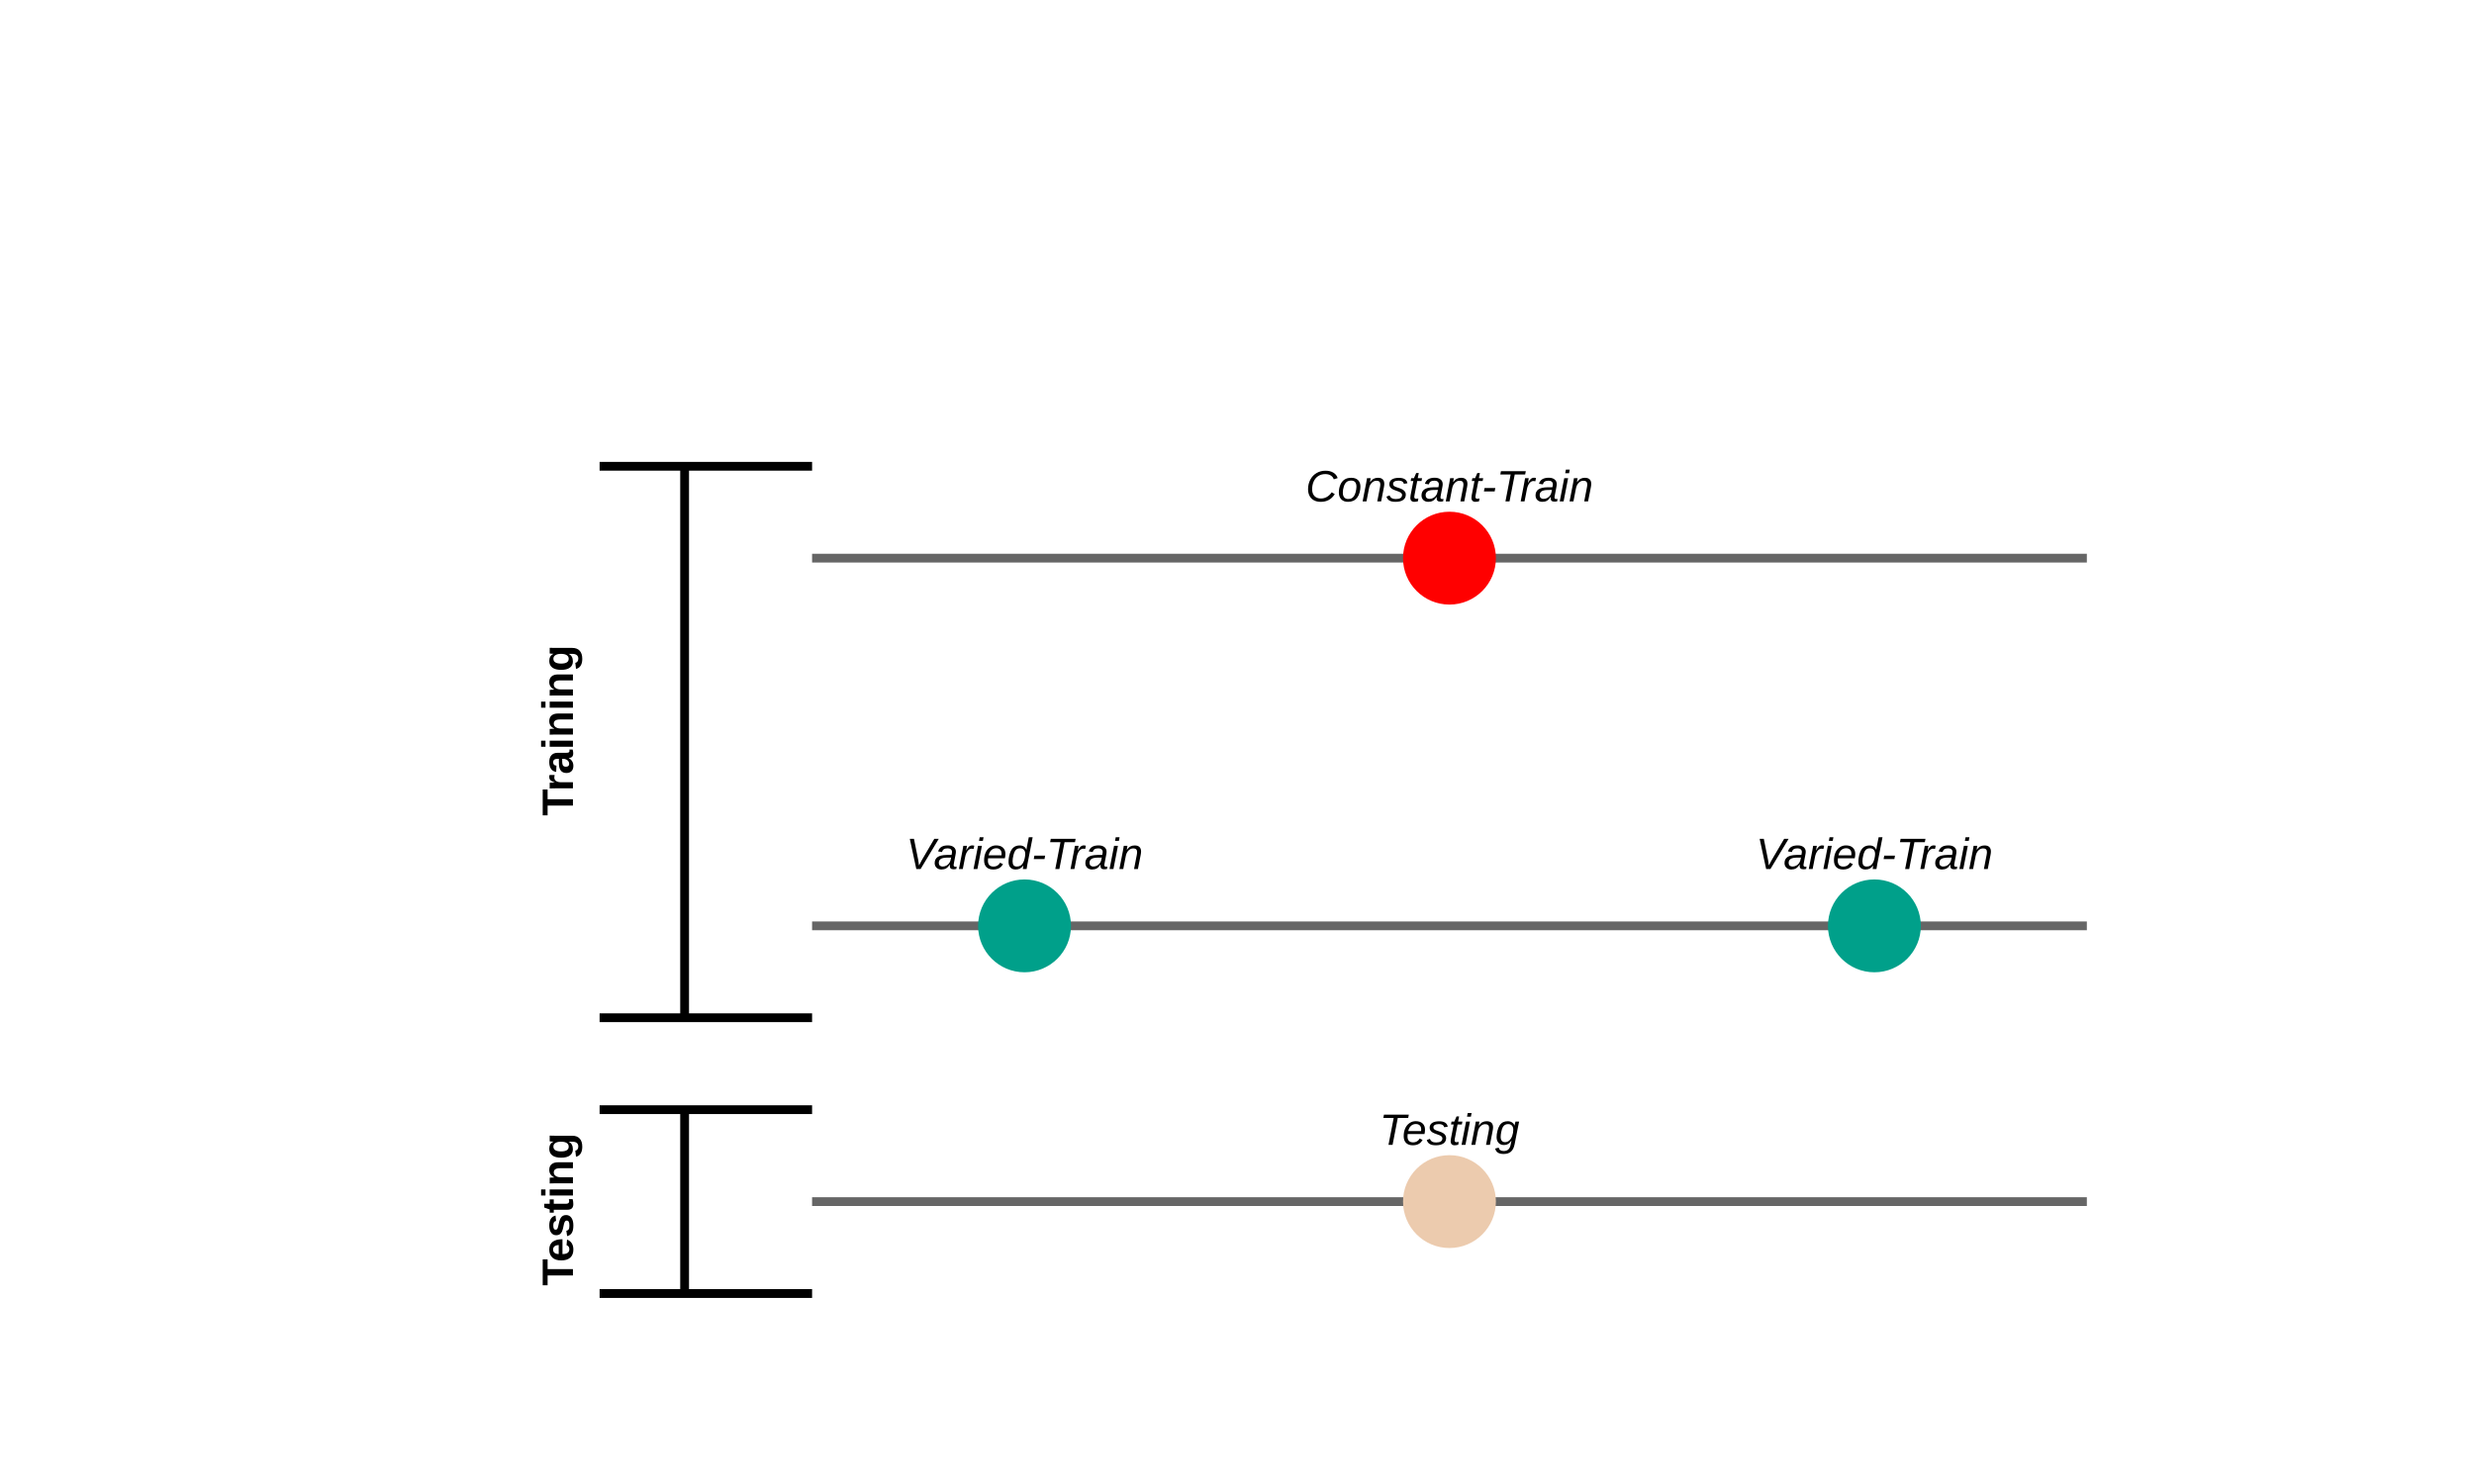
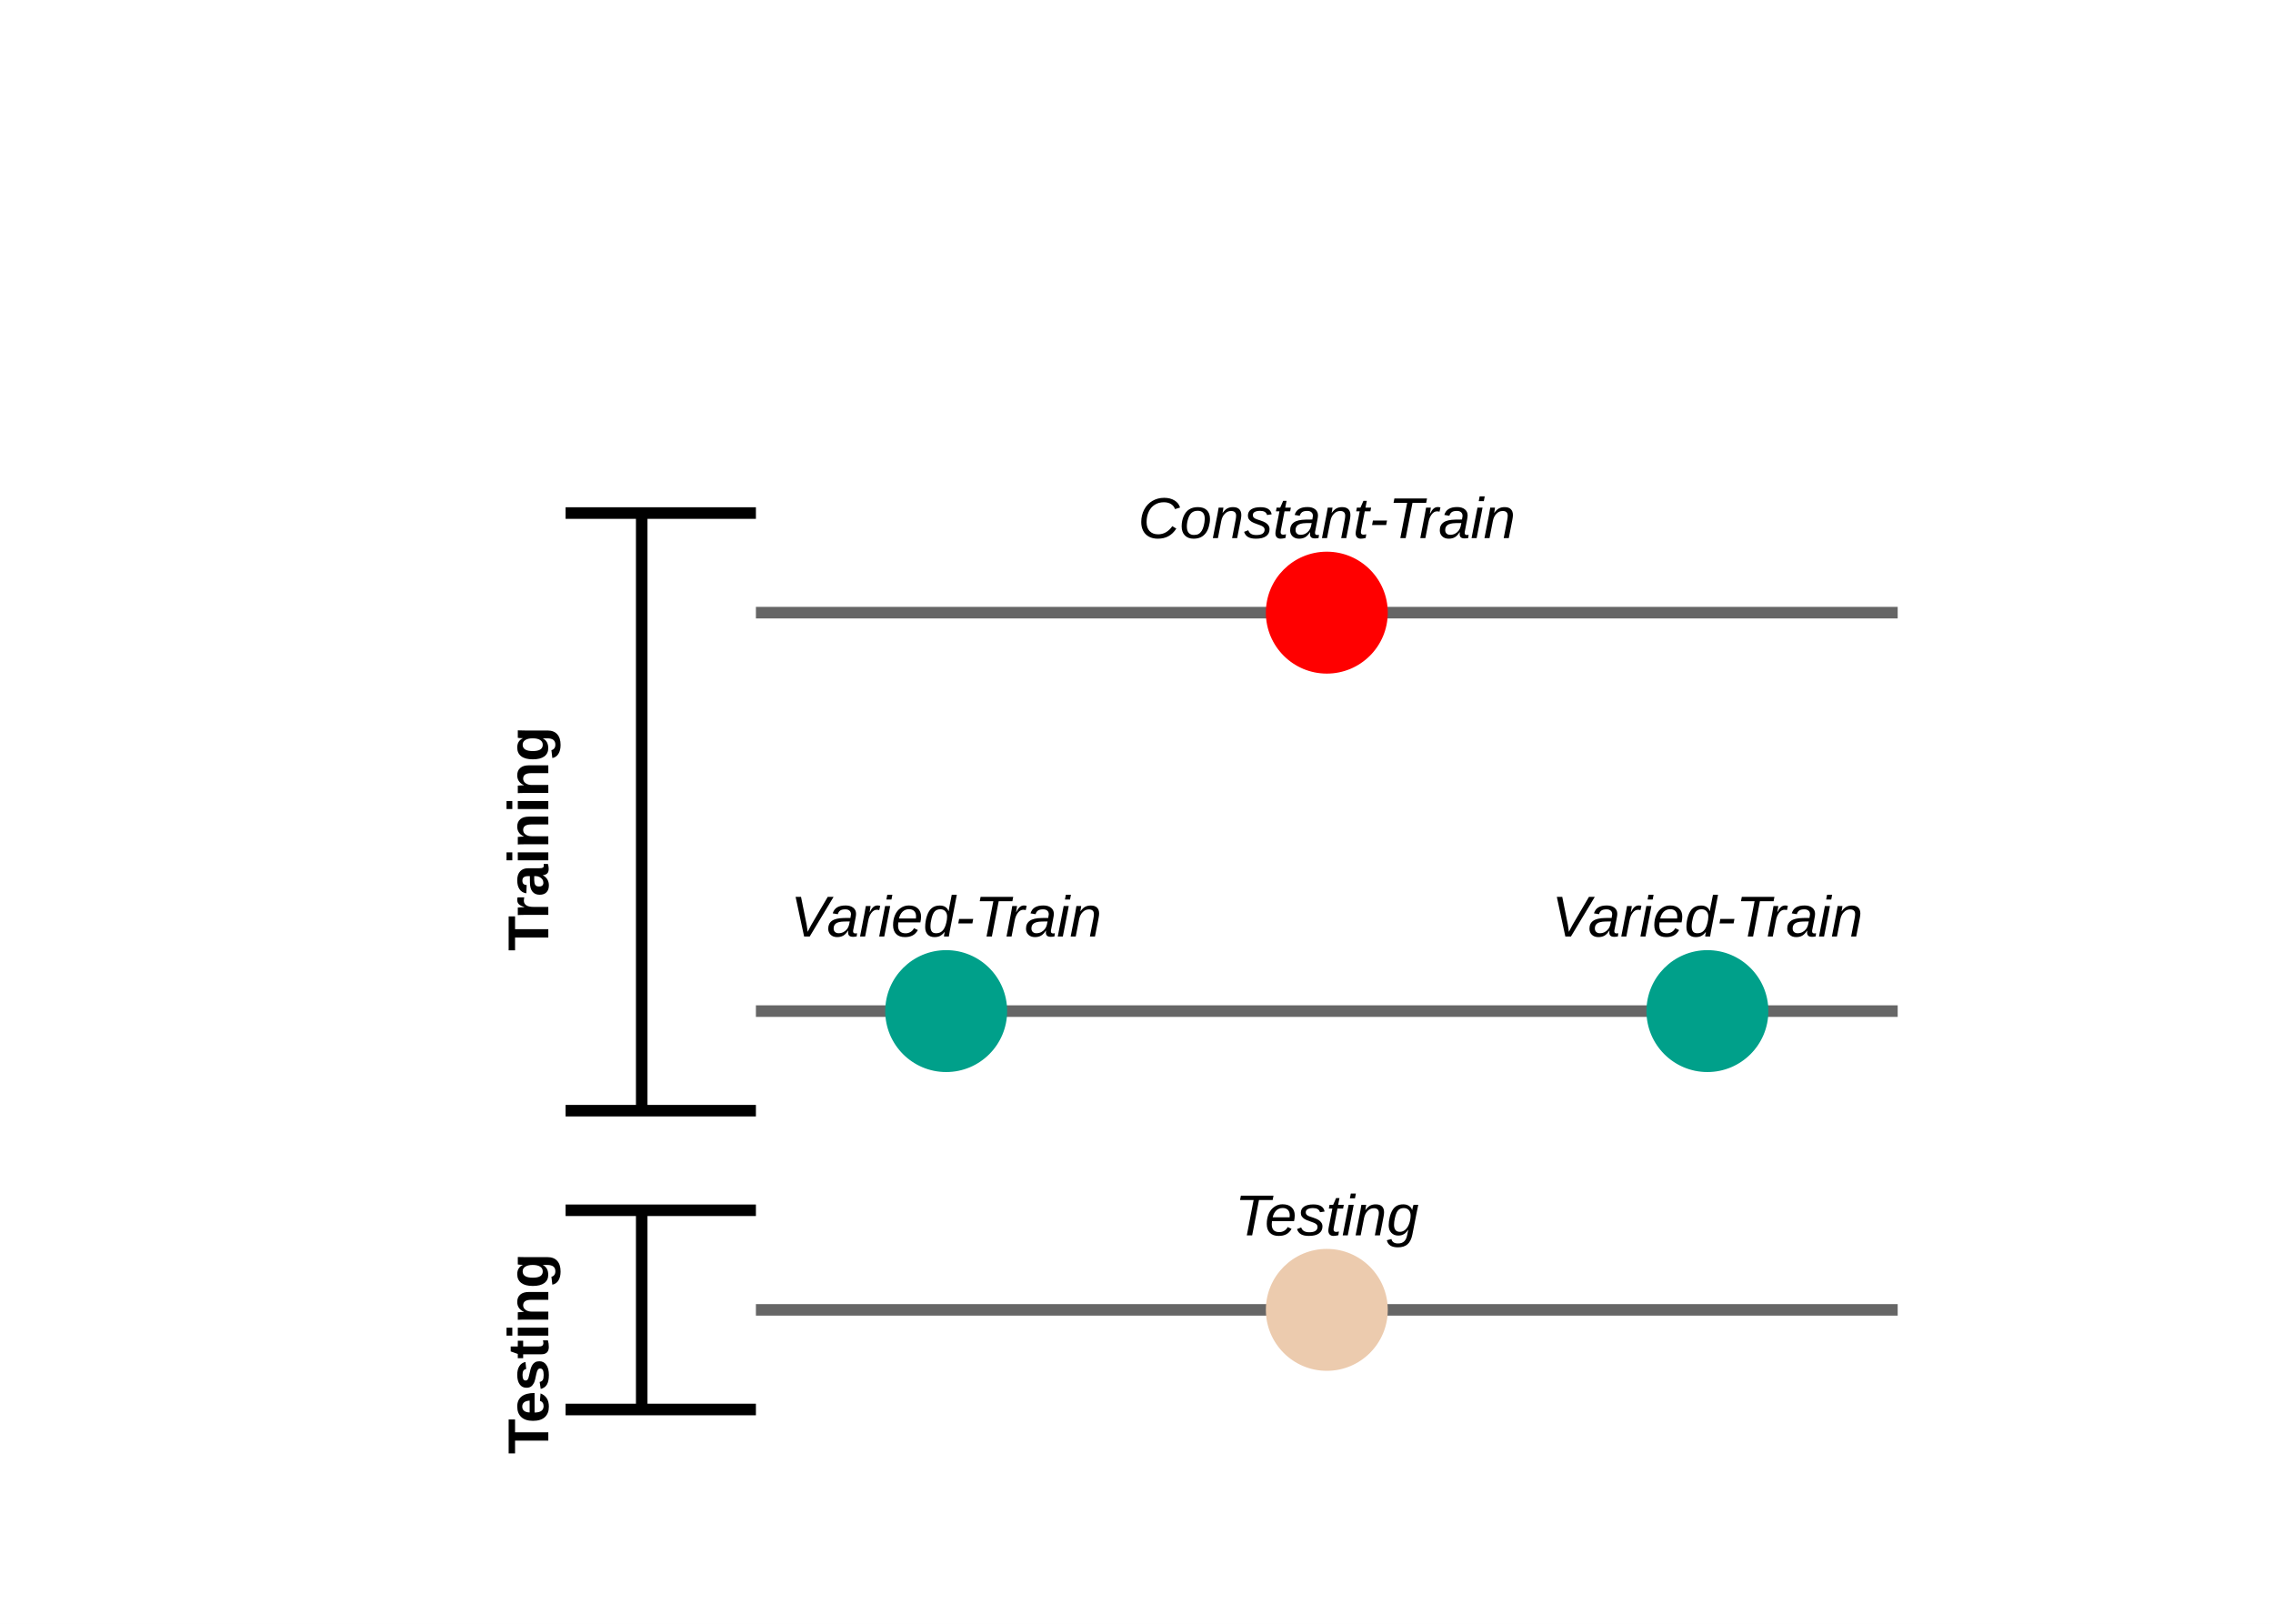
- <svg xmlns="http://www.w3.org/2000/svg" class="svglite" width="720.00pt" height="432.00pt" viewBox="0 0 720.00 432.00">
+ <svg xmlns="http://www.w3.org/2000/svg" class="svglite" width="504.00pt" height="360.00pt" viewBox="0 0 504.00 360.00">
  <defs>
    <style type="text/css">
    .svglite line, .svglite polyline, .svglite polygon, .svglite path, .svglite rect, .svglite circle {
      fill: none;
      stroke: #000000;
      stroke-linecap: round;
      stroke-linejoin: round;
      stroke-miterlimit: 10.00;
    }
    .svglite text {
      white-space: pre;
    }
  </style>
  </defs>
  <rect width="100%" height="100%" style="stroke: none; fill: #FFFFFF;" />
  <defs>
-     <clipPath id="cpMC4wMHw3MjAuMDB8MC4wMHw0MzIuMDA=">
-       <rect x="0.00" y="0.00" width="720.00" height="432.00" />
+     <clipPath id="cpMC4wMHw1MDQuMDB8MC4wMHwzNjAuMDA=">
+       <rect x="0.00" y="0.00" width="504.00" height="360.00" />
    </clipPath>
  </defs>
-   <g clip-path="url(#cpMC4wMHw3MjAuMDB8MC4wMHw0MzIuMDA=)">
-     <rect x="0.00" y="0.00" width="720.00" height="432.00" style="stroke-width: 0.75; stroke: none; fill: #FFFFFF;" />
+   <g clip-path="url(#cpMC4wMHw1MDQuMDB8MC4wMHwzNjAuMDA=)">
+     <rect x="0.00" y="0.00" width="504.00" height="360.00" style="stroke-width: 0.75; stroke: none; fill: #FFFFFF;" />
  </g>
  <defs>
-     <clipPath id="cpMTkuOTN8NzAwLjA3fDkuOTZ8NDIyLjA0">
-       <rect x="19.93" y="9.96" width="680.15" height="412.07" />
+     <clipPath id="cpMTkuOTN8NDg0LjA3fDkuOTZ8MzUwLjA0">
+       <rect x="19.93" y="9.96" width="464.15" height="340.07" />
    </clipPath>
  </defs>
-   <g clip-path="url(#cpMTkuOTN8NzAwLjA3fDkuOTZ8NDIyLjA0)">
-     <rect x="19.93" y="9.96" width="680.15" height="412.07" style="stroke-width: 0.75; stroke: none; fill: #FFFFFF;" />
-     <line x1="236.34" y1="269.52" x2="607.33" y2="269.52" style="stroke-width: 2.56; stroke: #666666; stroke-linecap: butt;" />
-     <line x1="236.34" y1="162.48" x2="607.33" y2="162.48" style="stroke-width: 2.56; stroke: #666666; stroke-linecap: butt;" />
-     <line x1="236.34" y1="349.79" x2="607.33" y2="349.79" style="stroke-width: 2.56; stroke: #666666; stroke-linecap: butt;" />
-     <circle cx="298.17" cy="269.52" r="13.16" style="stroke-width: 0.71; stroke: #00A08A; fill: #00A08A;" />
-     <circle cx="545.50" cy="269.52" r="13.16" style="stroke-width: 0.71; stroke: #00A08A; fill: #00A08A;" />
-     <circle cx="421.83" cy="162.48" r="13.16" style="stroke-width: 0.71; stroke: #FF0000; fill: #FF0000;" />
-     <circle cx="421.83" cy="349.79" r="13.16" style="stroke-width: 0.71; stroke: #ECCBAE; fill: #ECCBAE;" />
-     <text x="298.17" y="252.99" text-anchor="middle" style="font-size: 12.80px; font-style: italic; font-family: &quot;Arial&quot;;" textLength="70.39px" lengthAdjust="spacingAndGlyphs">Varied-Train</text>
-     <text x="545.50" y="252.99" text-anchor="middle" style="font-size: 12.80px; font-style: italic; font-family: &quot;Arial&quot;;" textLength="70.39px" lengthAdjust="spacingAndGlyphs">Varied-Train</text>
-     <text x="421.83" y="145.96" text-anchor="middle" style="font-size: 12.80px; font-style: italic; font-family: &quot;Arial&quot;;" textLength="84.63px" lengthAdjust="spacingAndGlyphs">Constant-Train</text>
-     <text x="421.83" y="333.27" text-anchor="middle" style="font-size: 12.80px; font-style: italic; font-family: &quot;Arial&quot;;" textLength="41.96px" lengthAdjust="spacingAndGlyphs">Testing</text>
-     <line x1="199.24" y1="296.27" x2="199.24" y2="135.73" style="stroke-width: 2.56; stroke-linecap: butt;" />
-     <line x1="174.50" y1="135.73" x2="236.34" y2="135.73" style="stroke-width: 2.56; stroke-linecap: butt;" />
-     <line x1="174.50" y1="296.27" x2="236.34" y2="296.27" style="stroke-width: 2.56; stroke-linecap: butt;" />
-     <text transform="translate(166.74,187.71) rotate(-90)" text-anchor="end" style="font-size: 12.80px; font-weight: bold; font-family: &quot;Arial&quot;;" textLength="50.46px" lengthAdjust="spacingAndGlyphs">Training</text>
-     <line x1="199.24" y1="376.55" x2="199.24" y2="323.03" style="stroke-width: 2.56; stroke-linecap: butt;" />
-     <line x1="174.50" y1="323.03" x2="236.34" y2="323.03" style="stroke-width: 2.56; stroke-linecap: butt;" />
-     <line x1="174.50" y1="376.55" x2="236.34" y2="376.55" style="stroke-width: 2.56; stroke-linecap: butt;" />
-     <text transform="translate(166.74,329.72) rotate(-90)" text-anchor="end" style="font-size: 12.80px; font-weight: bold; font-family: &quot;Arial&quot;;" textLength="45.48px" lengthAdjust="spacingAndGlyphs">Testing</text>
+   <g clip-path="url(#cpMTkuOTN8NDg0LjA3fDkuOTZ8MzUwLjA0)">
+     <rect x="19.93" y="9.96" width="464.15" height="340.07" style="stroke-width: 0.75; stroke: none; fill: #FFFFFF;" />
+     <line x1="167.61" y1="224.17" x2="420.78" y2="224.17" style="stroke-width: 2.56; stroke: #666666; stroke-linecap: butt;" />
+     <line x1="167.61" y1="135.83" x2="420.78" y2="135.83" style="stroke-width: 2.56; stroke: #666666; stroke-linecap: butt;" />
+     <line x1="167.61" y1="290.41" x2="420.78" y2="290.41" style="stroke-width: 2.56; stroke: #666666; stroke-linecap: butt;" />
+     <circle cx="209.80" cy="224.17" r="13.16" style="stroke-width: 0.71; stroke: #00A08A; fill: #00A08A;" />
+     <circle cx="378.59" cy="224.17" r="13.16" style="stroke-width: 0.71; stroke: #00A08A; fill: #00A08A;" />
+     <circle cx="294.20" cy="135.83" r="13.16" style="stroke-width: 0.71; stroke: #FF0000; fill: #FF0000;" />
+     <circle cx="294.20" cy="290.41" r="13.16" style="stroke-width: 0.71; stroke: #ECCBAE; fill: #ECCBAE;" />
+     <text x="209.80" y="207.64" text-anchor="middle" style="font-size: 12.80px; font-style: italic; font-family: &quot;Arial&quot;;" textLength="70.39px" lengthAdjust="spacingAndGlyphs">Varied-Train</text>
+     <text x="378.59" y="207.64" text-anchor="middle" style="font-size: 12.80px; font-style: italic; font-family: &quot;Arial&quot;;" textLength="70.39px" lengthAdjust="spacingAndGlyphs">Varied-Train</text>
+     <text x="294.20" y="119.31" text-anchor="middle" style="font-size: 12.80px; font-style: italic; font-family: &quot;Arial&quot;;" textLength="84.63px" lengthAdjust="spacingAndGlyphs">Constant-Train</text>
+     <text x="294.20" y="273.89" text-anchor="middle" style="font-size: 12.80px; font-style: italic; font-family: &quot;Arial&quot;;" textLength="41.96px" lengthAdjust="spacingAndGlyphs">Testing</text>
+     <line x1="142.29" y1="246.25" x2="142.29" y2="113.75" style="stroke-width: 2.56; stroke-linecap: butt;" />
+     <line x1="125.41" y1="113.75" x2="167.61" y2="113.75" style="stroke-width: 2.56; stroke-linecap: butt;" />
+     <line x1="125.41" y1="246.25" x2="167.61" y2="246.25" style="stroke-width: 2.56; stroke-linecap: butt;" />
+     <text transform="translate(121.58,161.06) rotate(-90)" text-anchor="end" style="font-size: 12.80px; font-weight: bold; font-family: &quot;Arial&quot;;" textLength="50.46px" lengthAdjust="spacingAndGlyphs">Training</text>
+     <line x1="142.29" y1="312.50" x2="142.29" y2="268.33" style="stroke-width: 2.56; stroke-linecap: butt;" />
+     <line x1="125.41" y1="268.33" x2="167.61" y2="268.33" style="stroke-width: 2.56; stroke-linecap: butt;" />
+     <line x1="125.41" y1="312.50" x2="167.61" y2="312.50" style="stroke-width: 2.56; stroke-linecap: butt;" />
+     <text transform="translate(121.58,277.82) rotate(-90)" text-anchor="end" style="font-size: 12.80px; font-weight: bold; font-family: &quot;Arial&quot;;" textLength="45.48px" lengthAdjust="spacingAndGlyphs">Testing</text>
  </g>
-   <g clip-path="url(#cpMC4wMHw3MjAuMDB8MC4wMHw0MzIuMDA=)">
+   <g clip-path="url(#cpMC4wMHw1MDQuMDB8MC4wMHwzNjAuMDA=)">
</g>
</svg>
